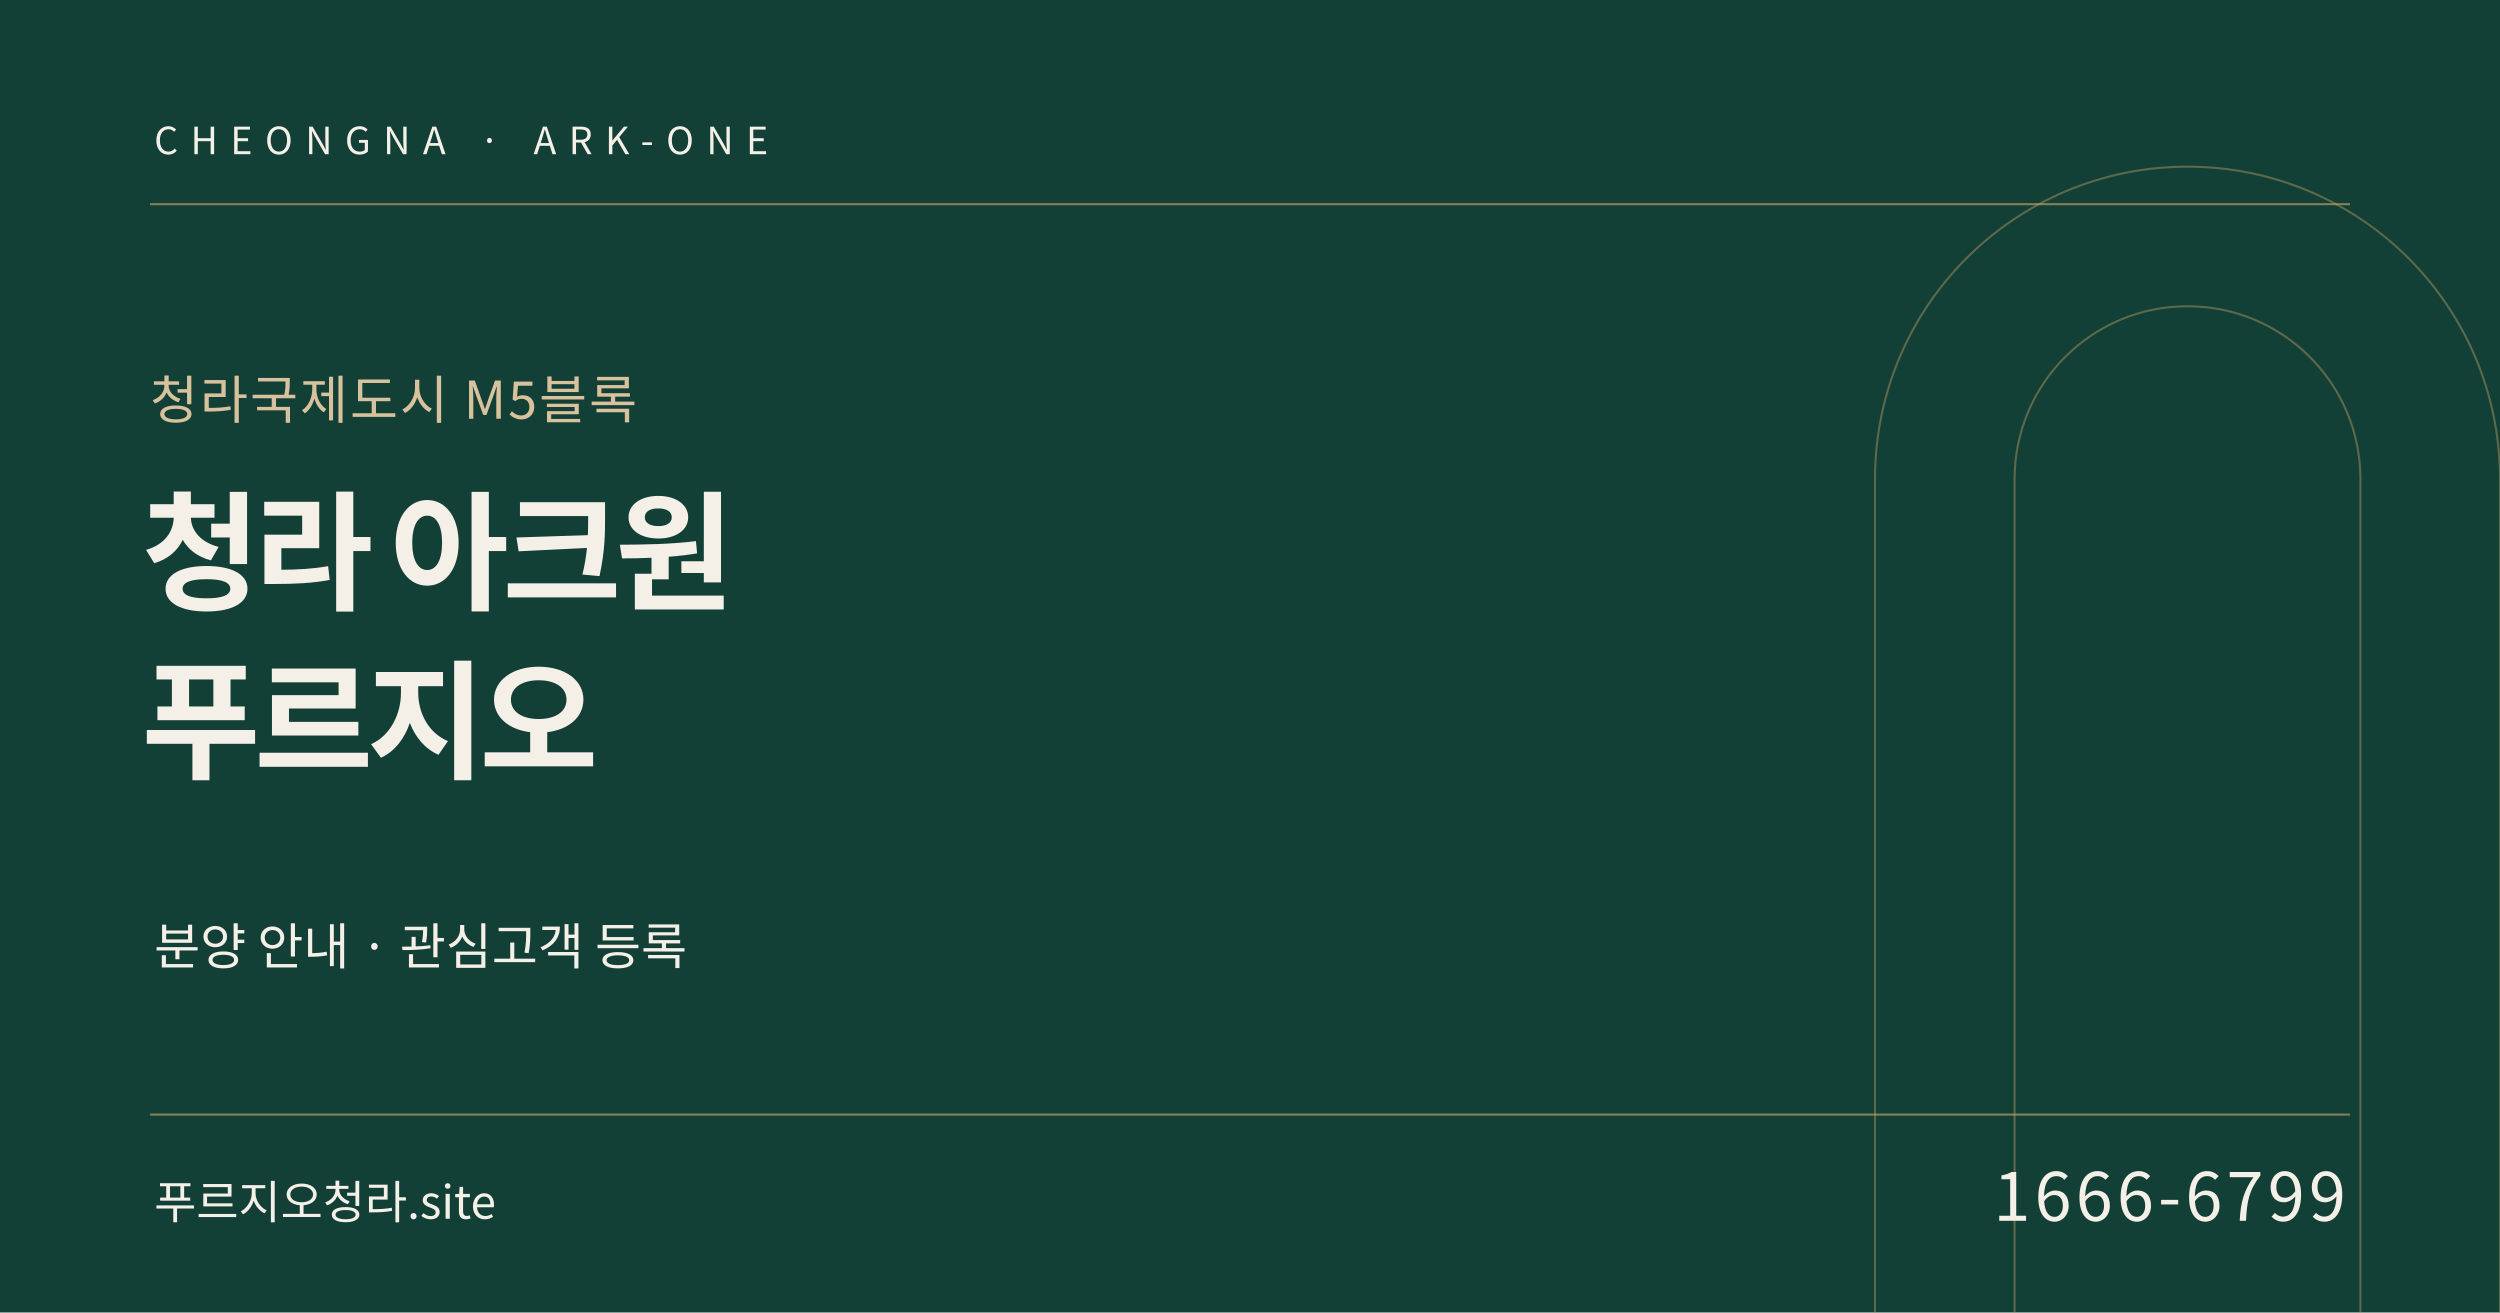
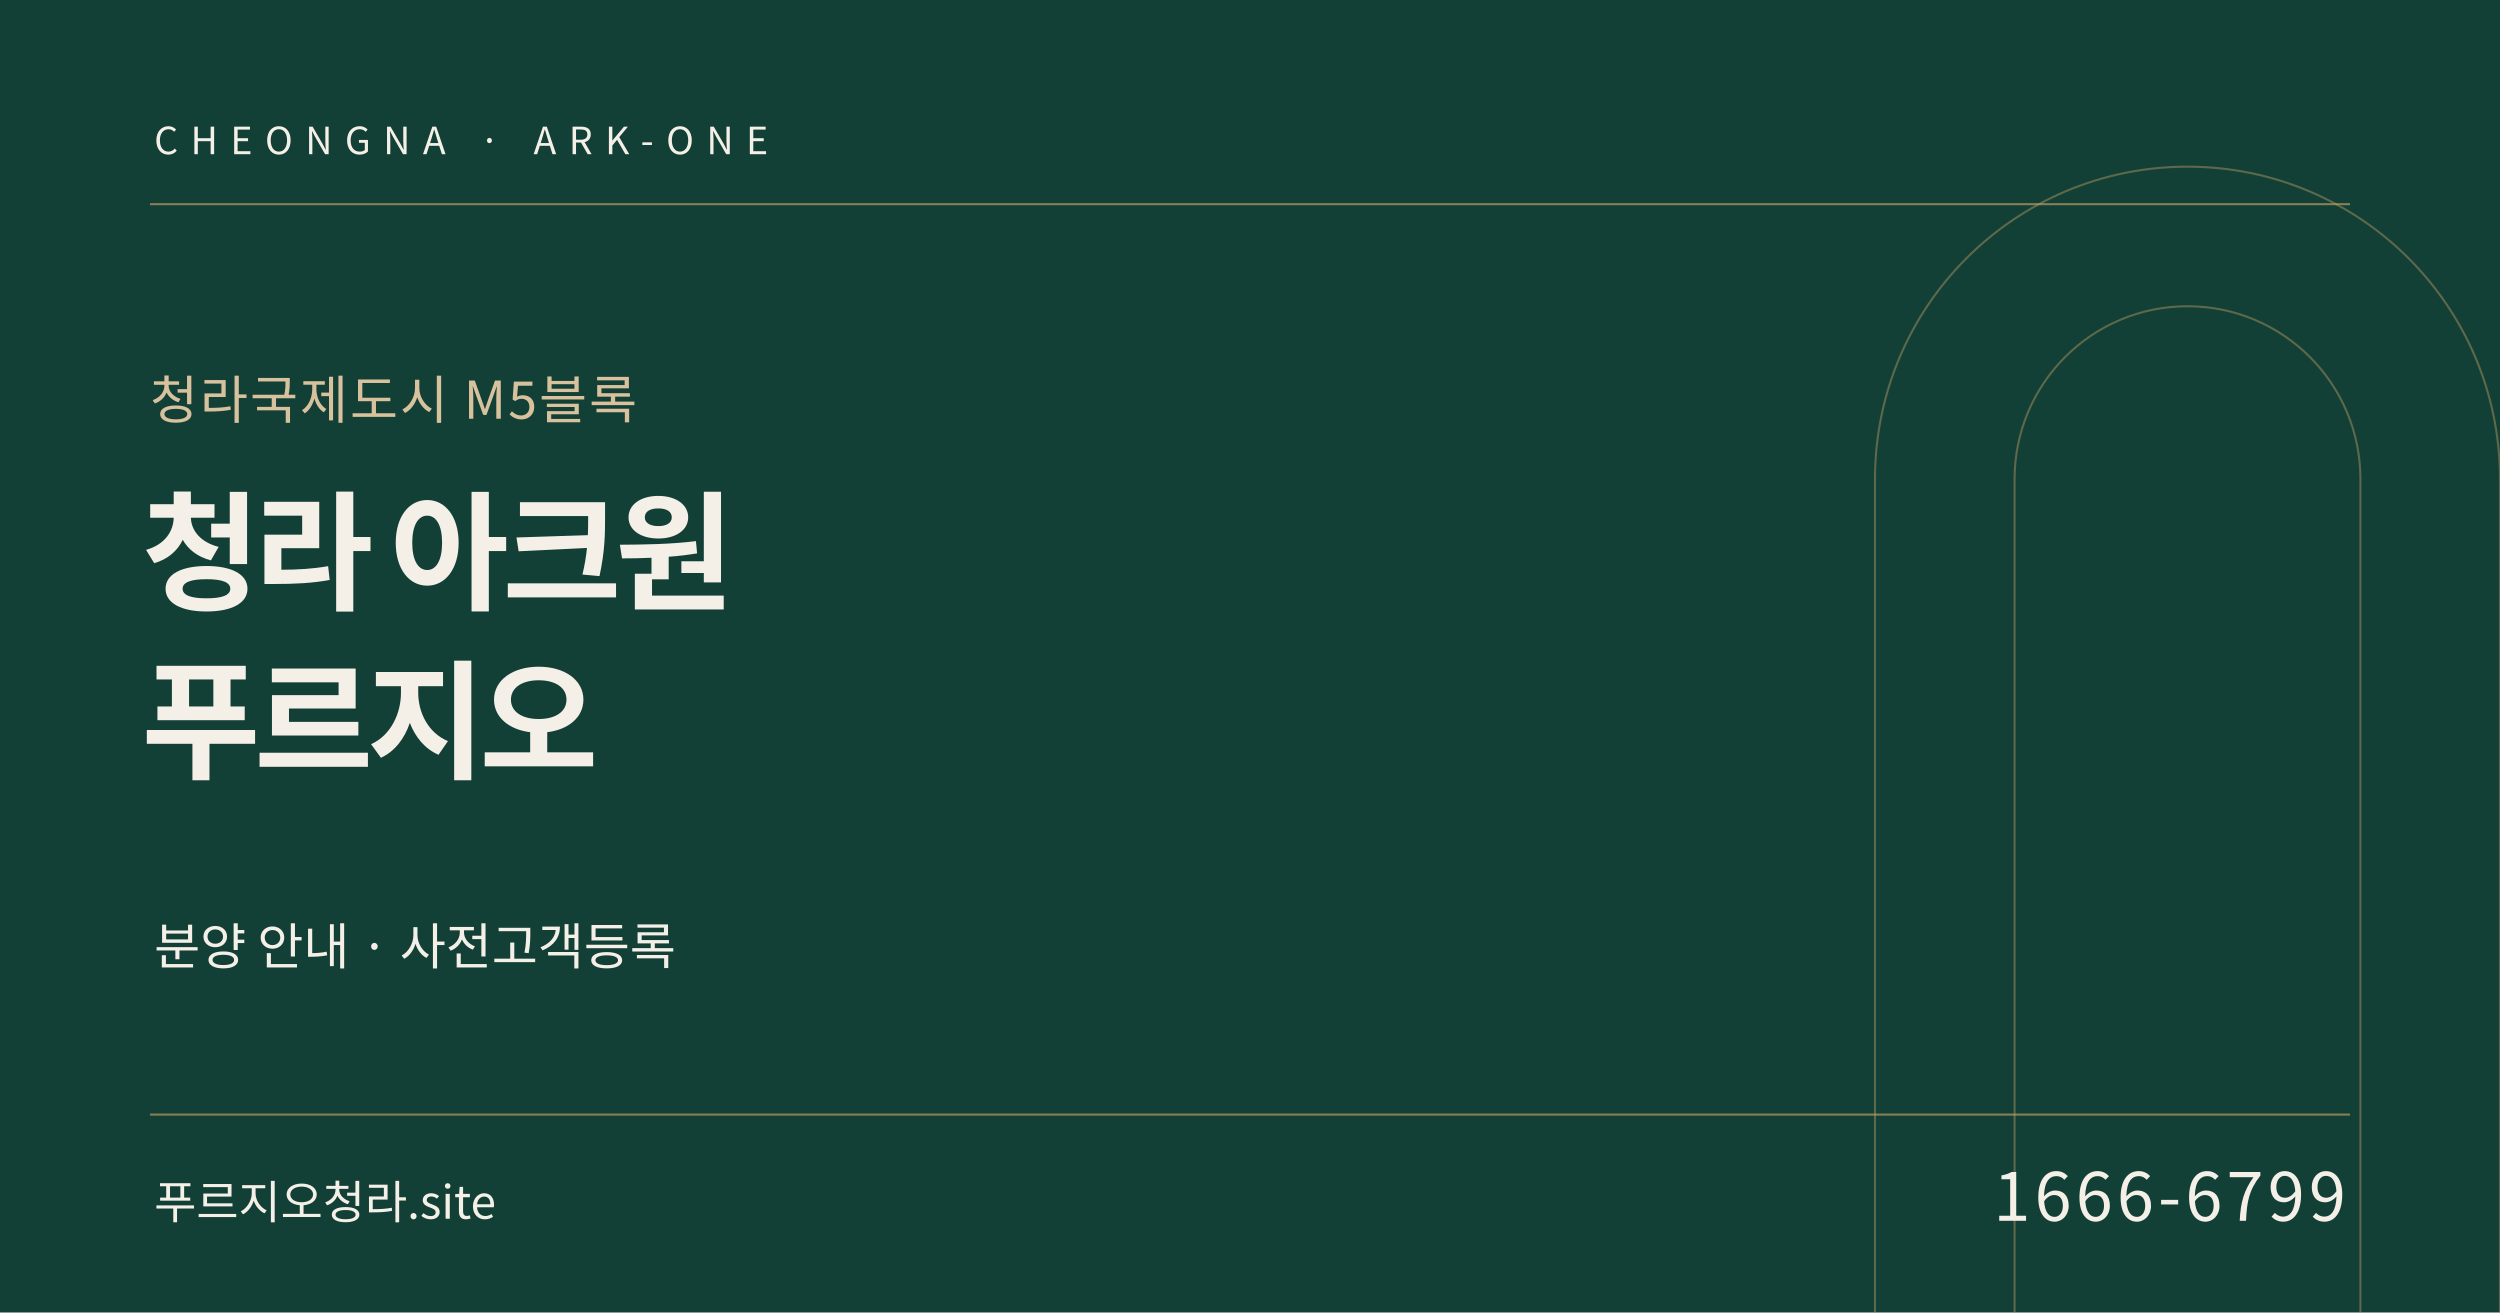
<svg xmlns="http://www.w3.org/2000/svg" width="1200" height="630" viewBox="0 0 1200 630">
  <rect width="1200" height="630" fill="#123F36" />
  <path d="M900 630V230a150 150 0 0 1 300 0v400M967 630V230a83 83 0 0 1 166 0v400" fill="none" stroke="#B99B63" stroke-width="1" opacity=".45" />
  <path d="M72 98H1128M72 535H1128" stroke="#B99B63" stroke-width="1" opacity=".7" />
  <g font-family="Noto Sans CJK KR, sans-serif" fill="#F4F0E8">
    <text x="74" y="74" font-size="18" letter-spacing="6">CHEONGNA · ARK-ONE</text>
    <text x="72" y="201" font-size="25" fill="#D7C29D" letter-spacing="1">청라국제도시 M5블록</text>
    <text x="68" y="288" font-size="62" font-weight="600" letter-spacing="-3">청라 아크원</text>
    <text x="68" y="369" font-size="62" font-weight="600" letter-spacing="-3">푸르지오</text>
-     <text x="74" y="463" font-size="24">분양 안내 · 관심고객 등록</text>
+     <text x="74" y="463" font-size="24">분양 안내 · 사전고객등록</text>
    <text x="74" y="585" font-size="22">푸르지오청라.site</text>
    <text x="1126" y="586" text-anchor="end" font-size="32" letter-spacing="2">1666-6799</text>
  </g>
</svg>
